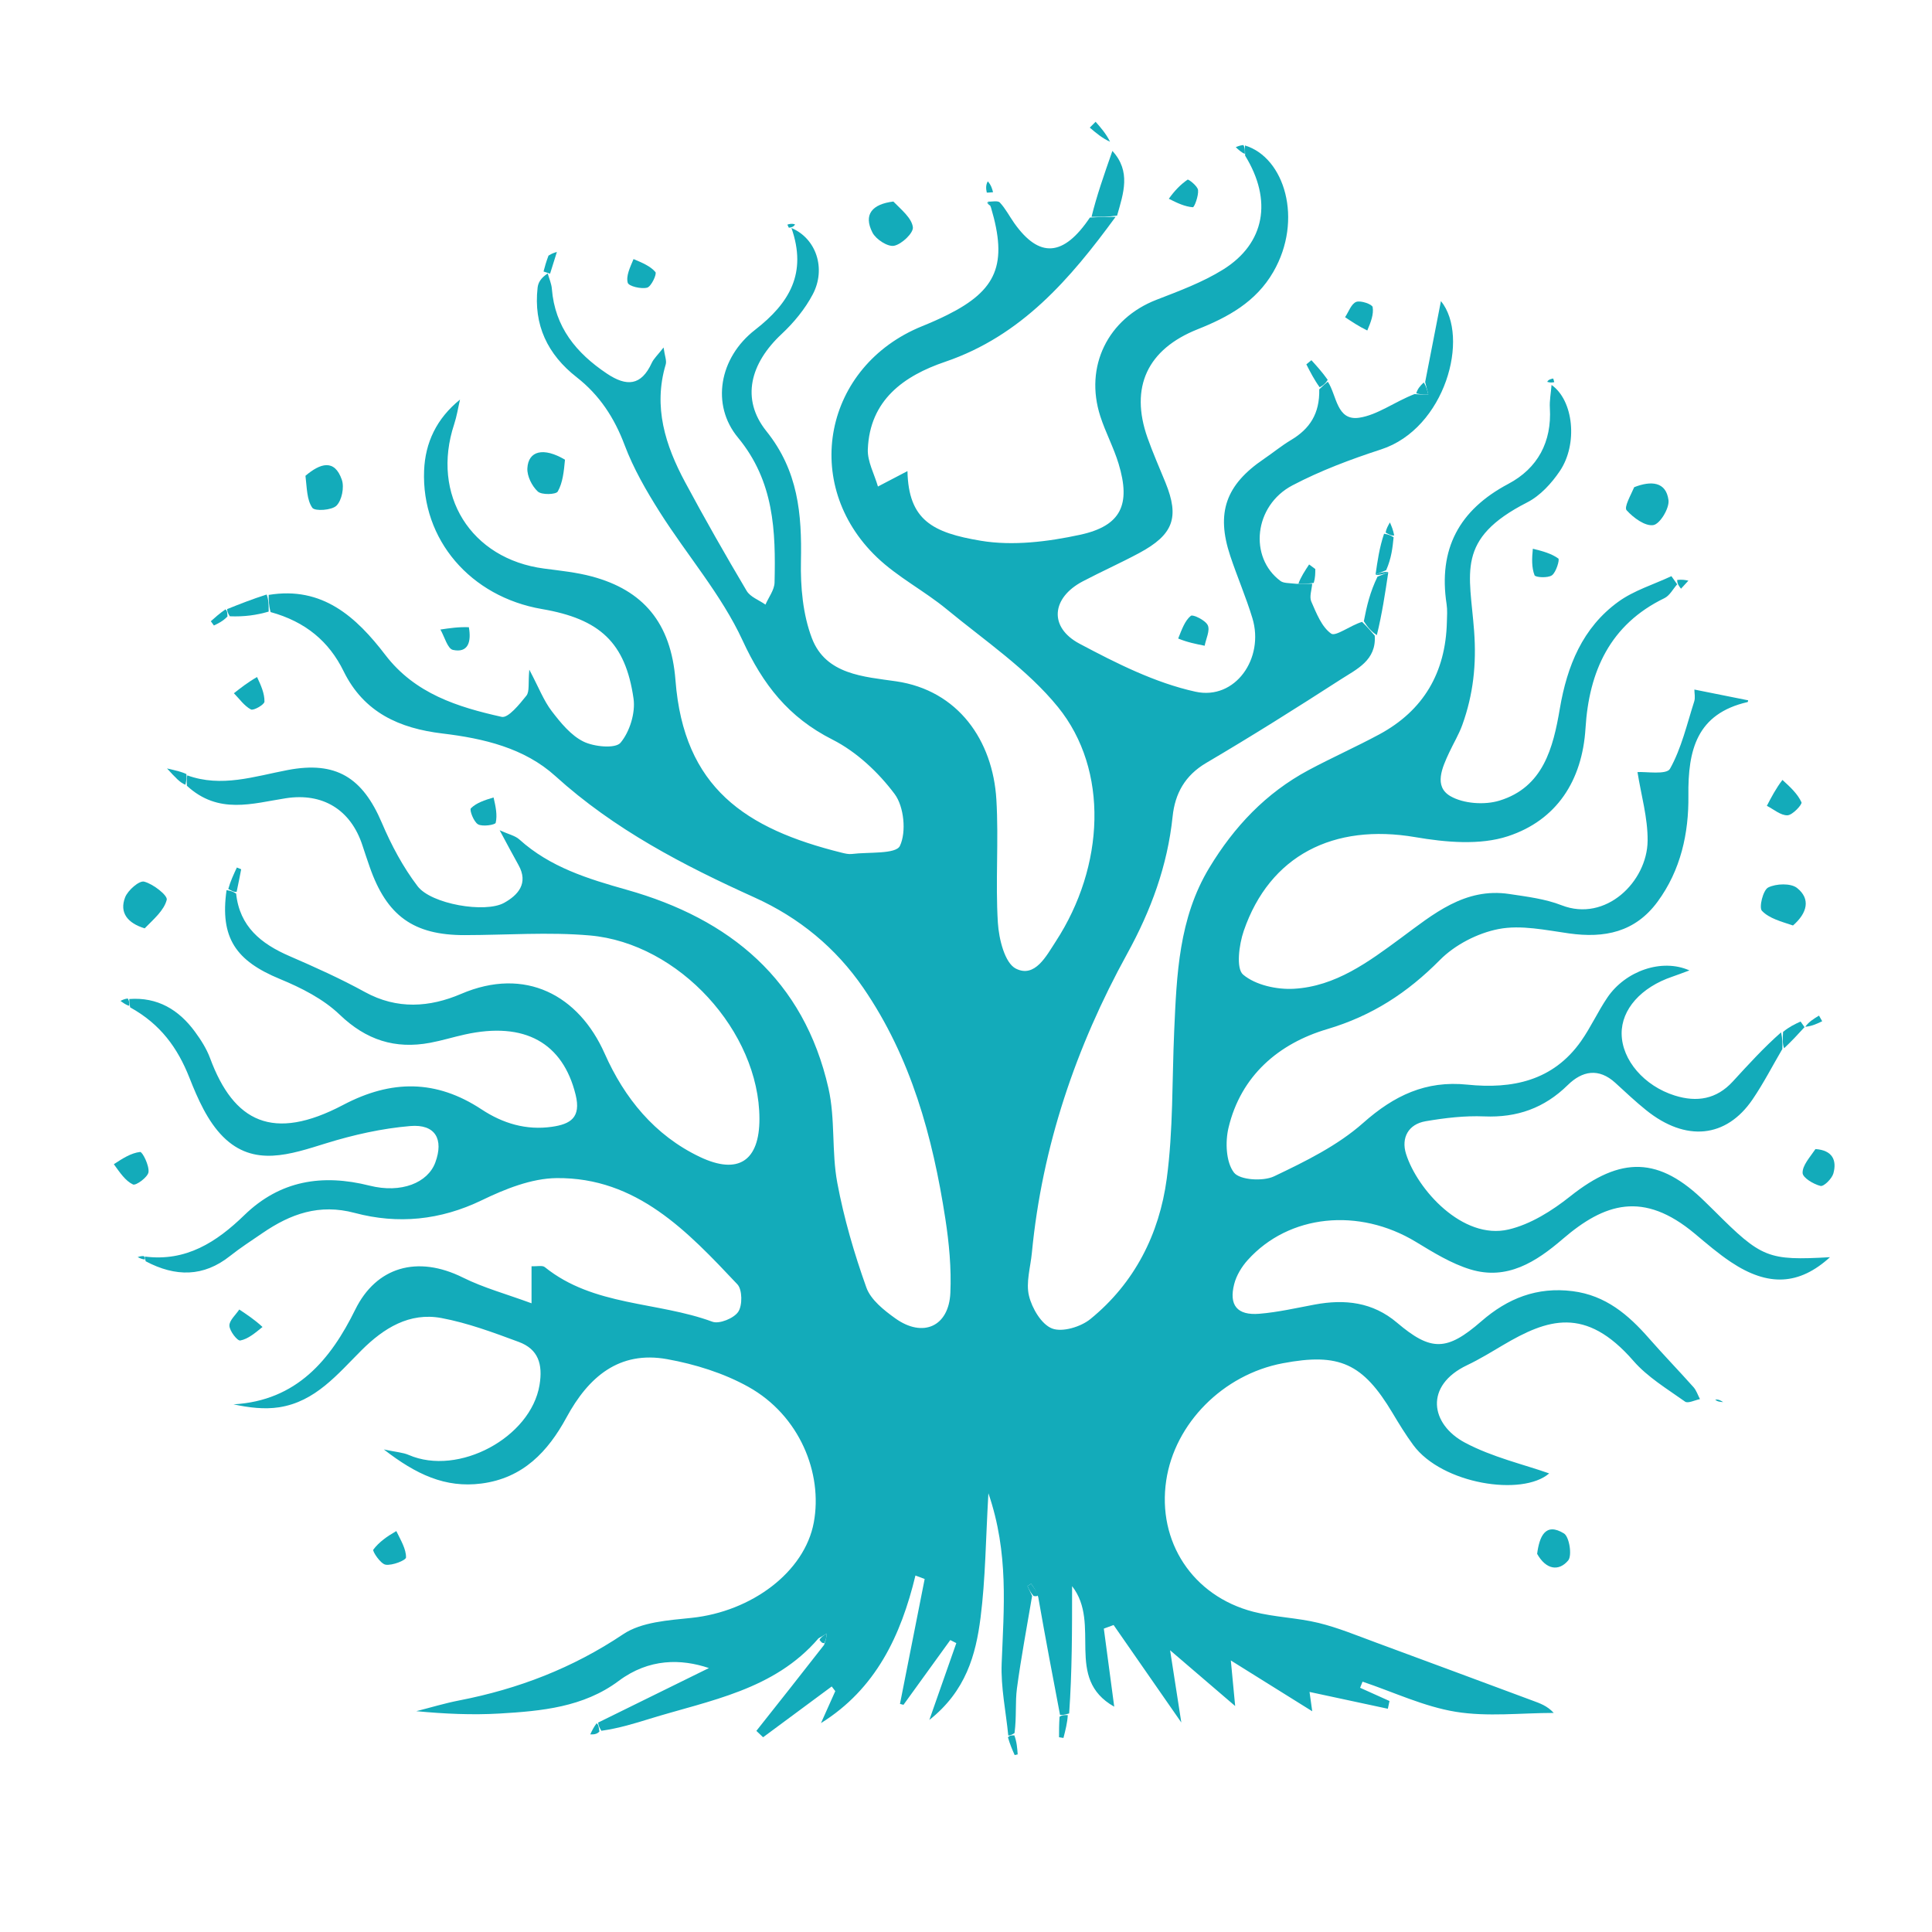
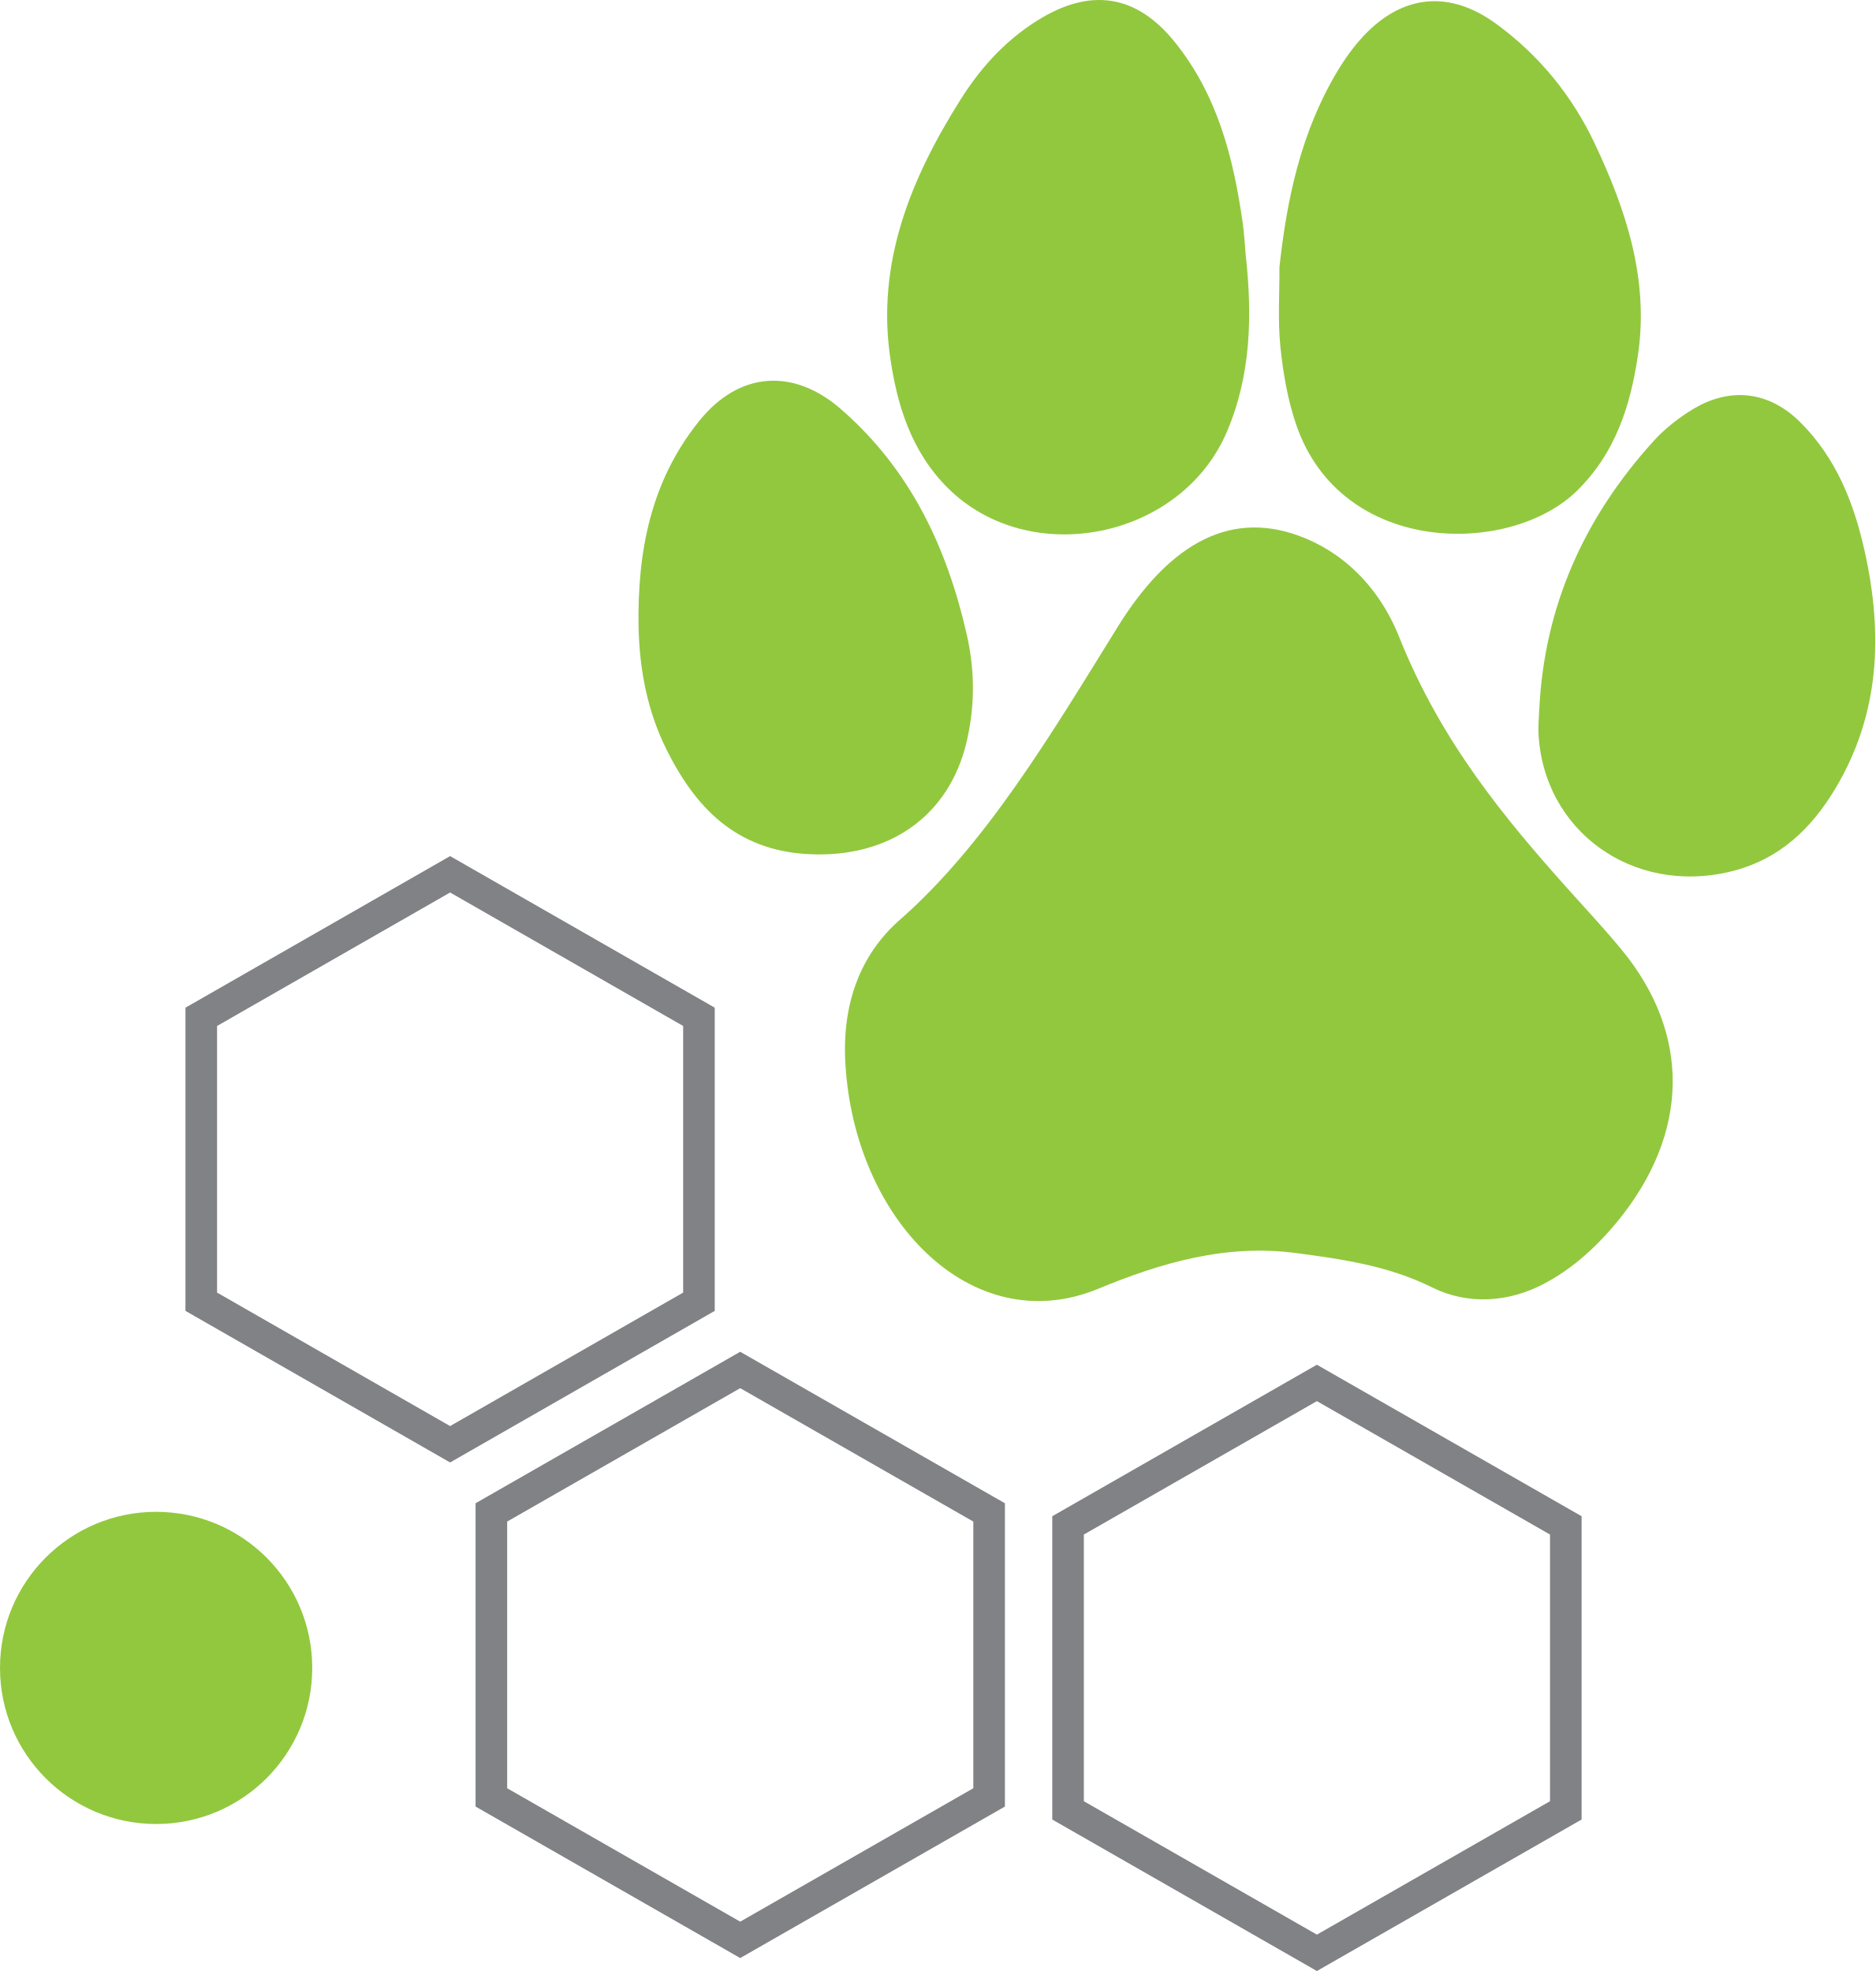
- <svg xmlns="http://www.w3.org/2000/svg" version="1.1" id="Layer_1" x="0px" y="0px" width="100%" viewBox="0 0 374 374" enable-background="new 0 0 374 374" xml:space="preserve">
-   <path fill="#13ABBA" opacity="1" stroke="none" d=" M115.787,333.462   C123.152,329.837 130.517,326.212 137.234,322.905   C131.889,321.103 125.656,320.994 119.77,325.393   C112.937,330.499 104.807,331.229 96.717,331.708   C91.405,332.022 86.059,331.767 80.587,331.254   C83.358,330.551 86.103,329.714 88.905,329.17   C100.32,326.953 110.857,322.91 120.638,316.355   C124.186,313.977 129.371,313.663 133.892,313.188   C145.497,311.966 155.754,304.318 157.534,294.731   C159.304,285.199 154.8,273.993 144.86,268.461   C140.091,265.806 134.553,264.084 129.153,263.11   C119.85,261.433 113.921,266.544 109.673,274.371   C106.087,280.979 101.262,286.152 93.168,287.187   C86.208,288.077 80.56,285.438 74.305,280.588   C76.683,281.097 77.997,281.163 79.128,281.653   C88.756,285.825 102.754,278.269 104.441,268.121   C105.117,264.055 104.186,261.169 100.425,259.773   C95.533,257.957 90.566,256.108 85.467,255.151   C79.266,253.987 74.274,257.105 69.991,261.378   C65.332,266.028 61.054,271.341 54.029,272.424   C51.177,272.863 48.2,272.496 45.195,271.855   C57.464,271.158 64.017,263.171 68.77,253.517   C72.832,245.266 80.777,242.915 89.628,247.32   C93.595,249.294 97.957,250.475 102.896,252.294   C102.896,249.002 102.896,247.223 102.896,245.12   C103.986,245.172 104.986,244.906 105.462,245.289   C114.931,252.914 127.23,251.922 137.907,255.862   C139.24,256.353 142.061,255.203 142.906,253.947   C143.741,252.707 143.711,249.648 142.746,248.624   C133.096,238.385 123.246,227.901 107.744,228.059   C102.884,228.109 97.766,230.17 93.266,232.345   C85.236,236.228 77.01,237.022 68.673,234.801   C61.795,232.968 56.245,234.99 50.83,238.691   C48.701,240.147 46.526,241.552 44.508,243.152   C39.415,247.191 34.005,247.231 28.199,244.158   C28.08,243.626 28.031,243.245 28.031,243.245   C35.992,244.268 41.899,240.473 47.297,235.229   C54.2,228.523 62.363,227.209 71.543,229.518   C77.69,231.064 82.818,228.966 84.269,225.032   C85.93,220.529 84.274,217.571 79.417,217.981   C73.936,218.443 68.431,219.681 63.162,221.31   C56.197,223.463 49.134,225.99 43.191,220.061   C40.189,217.066 38.276,212.706 36.676,208.647   C34.387,202.839 31.065,198.254 25.195,195.006   C25.032,194.095 25.029,193.743 25.026,193.39   C30.507,192.991 34.604,195.462 37.73,199.712   C38.894,201.294 39.992,203.021 40.67,204.849   C45.249,217.208 52.81,221.07 66.436,213.89   C75.769,208.972 84.446,208.968 93.231,214.763   C97.338,217.473 101.872,218.841 106.851,218.125   C110.421,217.611 112.522,216.357 111.429,211.922   C108.955,201.883 101.587,197.696 89.987,200.26   C87.74,200.757 85.53,201.441 83.271,201.864   C76.487,203.133 70.885,201.343 65.746,196.411   C62.582,193.374 58.309,191.216 54.183,189.514   C45.663,186 42.547,181.555 43.855,172.32   C44.855,172.448 45.284,172.716 45.712,172.985   C46.385,179.377 50.548,182.703 56.026,185.077   C60.975,187.221 65.917,189.443 70.637,192.038   C76.874,195.467 83.194,195.001 89.254,192.404   C101.691,187.073 112.043,192.658 117.056,203.957   C120.864,212.542 126.706,219.787 135.502,223.968   C142.894,227.481 147.026,224.755 147.013,216.567   C146.986,199.735 131.466,182.598 114.179,181.087   C106.158,180.387 98.022,181.014 89.939,181.021   C80.053,181.031 74.87,177.3 71.564,167.817   C71.079,166.427 70.613,165.03 70.155,163.631   C67.885,156.709 62.447,153.431 55.347,154.524   C48.9,155.516 42.303,157.762 36.179,152.108   C36.1,150.904 36.178,150.5 36.256,150.097   C42.888,152.494 49.243,150.29 55.703,149.062   C65.033,147.288 70.179,150.501 73.92,159.287   C75.753,163.594 78.018,167.856 80.843,171.561   C83.483,175.024 93.918,176.805 97.578,174.779   C100.265,173.29 102.371,171.005 100.36,167.436   C99.254,165.473 98.211,163.476 96.724,160.723   C98.438,161.502 99.714,161.76 100.546,162.511   C106.501,167.886 113.825,170.129 121.336,172.247   C141.329,177.885 155.616,189.685 160.377,210.679   C161.72,216.598 160.962,222.973 162.084,228.967   C163.371,235.844 165.356,242.645 167.712,249.238   C168.562,251.614 171.117,253.64 173.327,255.219   C178.678,259.041 183.688,256.783 183.973,250.269   C184.182,245.507 183.73,240.65 183,235.923   C180.55,220.042 176.355,204.691 167.123,191.241   C161.798,183.483 154.71,177.644 146.076,173.74   C132.257,167.493 118.919,160.572 107.506,150.23   C101.51,144.798 93.625,142.945 85.646,141.991   C77.375,141.002 70.449,137.967 66.51,129.924   C63.698,124.182 59.136,120.34 52.378,118.486   C52.01,117.077 52.008,116.121 52.007,115.166   C62.415,113.434 68.979,119.447 74.597,126.788   C80.34,134.292 88.598,136.871 97.118,138.772   C98.379,139.053 100.559,136.336 101.898,134.671   C102.542,133.87 102.218,132.289 102.465,129.635   C104.328,133.164 105.261,135.649 106.806,137.664   C108.533,139.914 110.512,142.358 112.951,143.557   C115.01,144.569 119.132,144.965 120.126,143.779   C121.903,141.657 123.036,137.992 122.64,135.229   C121.082,124.356 116.089,119.818 104.918,117.901   C91.073,115.525 81.563,104.46 82.099,91.082   C82.314,85.702 84.497,81.029 89.049,77.353   C88.677,78.948 88.426,80.584 87.915,82.133   C83.403,95.799 91.122,108.194 105.309,110.061   C108.42,110.471 111.578,110.787 114.593,111.597   C124.476,114.255 129.9,120.535 130.761,131.694   C132.368,152.513 144.322,160.446 162.932,165.065   C163.574,165.224 164.267,165.394 164.906,165.314   C168.163,164.91 173.42,165.388 174.204,163.75   C175.484,161.075 175.002,156.141 173.187,153.712   C170.04,149.501 165.791,145.518 161.133,143.163   C152.642,138.869 147.707,132.547 143.745,123.969   C139.657,115.12 133,107.48 127.726,99.147   C125.116,95.022 122.625,90.703 120.915,86.158   C118.922,80.862 116.057,76.484 111.632,73.024   C106.004,68.623 103.252,62.902 104.07,55.684   C104.178,54.728 104.676,53.816 106.03,52.937   C106.306,53.93 106.751,54.91 106.831,55.919   C107.421,63.327 111.538,68.336 117.478,72.317   C121.31,74.884 124.125,74.7 126.168,70.253   C126.553,69.416 127.304,68.746 128.455,67.269   C128.684,68.913 129.087,69.826 128.87,70.553   C126.412,78.777 128.803,86.218 132.626,93.342   C136.435,100.442 140.428,107.448 144.539,114.378   C145.244,115.567 146.941,116.168 148.18,117.041   C148.794,115.618 149.907,114.207 149.94,112.771   C150.175,102.794 149.867,93.175 142.843,84.688   C137.622,78.379 139.209,69.252 146.154,63.861   C152.879,58.639 156.258,52.851 153.211,44.137   C158.029,46.174 159.937,52.007 157.357,56.94   C155.861,59.799 153.674,62.452 151.303,64.667   C145.266,70.306 143.356,77.224 148.358,83.464   C154.521,91.151 155.238,99.491 155.048,108.628   C154.944,113.608 155.419,118.947 157.167,123.54   C159.863,130.625 167.272,130.986 173.462,131.889   C185.482,133.641 192.193,143.342 192.879,154.771   C193.355,162.698 192.678,170.695 193.169,178.62   C193.363,181.761 194.503,186.429 196.661,187.511   C200.345,189.359 202.536,185.075 204.387,182.231   C213.849,167.697 214.708,149.078 204.812,136.881   C198.868,129.556 190.652,124.033 183.26,117.938   C178.935,114.373 173.787,111.735 169.765,107.89   C154.919,93.698 159.514,70.848 178.505,63.146   C180.171,62.471 181.823,61.746 183.43,60.942   C192.965,56.172 195.099,51.152 191.842,40.193   C191.526,39.309 191.343,39.174 191.161,39.039   C191.98,39.074 193.149,38.778 193.551,39.205   C194.654,40.376 195.406,41.872 196.349,43.201   C201.196,50.029 205.874,49.704 210.984,42.114   C213.136,41.981 214.545,41.984 215.954,41.987   C207.193,53.964 197.75,65.008 182.956,70.039   C174.974,72.753 168.369,77.439 167.994,86.978   C167.9,89.349 169.261,91.778 169.954,94.181   C171.94,93.144 173.926,92.106 175.668,91.196   C175.873,100.686 180.521,103.125 189.892,104.684   C196.075,105.713 202.853,104.866 209.076,103.523   C217.062,101.799 218.924,97.647 216.543,89.781   C215.595,86.65 214.012,83.714 213.004,80.597   C209.878,70.931 214.479,61.672 223.859,58.037   C228.272,56.327 232.805,54.653 236.789,52.168   C244.886,47.117 246.355,38.772 241.039,30.141   C240.994,29.023 241.001,28.593 241.008,28.162   C248.666,30.476 252.335,42.532 246.482,52.65   C243.117,58.466 237.709,61.405 231.822,63.748   C222.129,67.607 218.675,74.937 222.133,84.736   C223.172,87.679 224.446,90.539 225.621,93.434   C228.355,100.172 227.157,103.5 220.504,107.07   C216.922,108.992 213.199,110.65 209.599,112.541   C203.554,115.716 202.973,121.416 208.976,124.608   C216.119,128.406 223.621,132.19 231.423,133.902   C239.123,135.592 244.802,127.436 242.441,119.662   C241.202,115.582 239.494,111.646 238.148,107.595   C235.373,99.247 237.294,93.851 244.648,88.857   C246.422,87.653 248.086,86.274 249.922,85.179   C253.512,83.037 255.489,80.111 255.382,75.367   C256.179,74.582 256.611,74.235 257.044,73.889   C258.792,76.536 258.721,81.531 263.132,80.862   C266.68,80.324 269.927,77.802 273.834,76.284   C275.073,76.394 275.784,76.381 276.496,76.367   C276.292,75.564 276.089,74.761 275.885,73.957   C276.911,68.691 277.938,63.425 278.94,58.281   C284.586,65.246 279.782,82.951 267.362,86.995   C261.496,88.905 255.633,91.099 250.188,93.96   C242.736,97.875 241.713,107.897 247.886,112.472   C248.474,112.907 249.423,112.854 250.967,113.015   C252.493,113.003 253.255,113.004 254.017,113.005   C253.932,114.168 253.43,115.515 253.845,116.457   C254.838,118.713 255.85,121.366 257.695,122.662   C258.555,123.265 261.367,121.087 263.673,120.382   C264.742,121.413 265.433,122.23 266.124,123.048   C266.468,127.851 262.605,129.548 259.51,131.545   C250.94,137.074 242.303,142.51 233.514,147.68   C229.379,150.113 227.46,153.623 226.997,158.057   C226.001,167.584 222.832,176.208 218.192,184.643   C208.279,202.659 201.736,221.903 199.752,242.52   C199.484,245.313 198.566,248.277 199.195,250.857   C199.785,253.275 201.61,256.378 203.665,257.171   C205.653,257.938 209.213,256.861 211.071,255.35   C219.635,248.387 224.427,238.883 225.859,228.19   C227.123,218.761 226.879,209.13 227.302,199.588   C227.787,188.677 228.184,177.78 234.09,167.996   C238.901,160.026 245.064,153.496 253.304,149.085   C257.803,146.677 262.479,144.598 266.972,142.181   C275.591,137.545 279.841,130.182 280.088,120.453   C280.118,119.288 280.209,118.099 280.034,116.957   C278.407,106.305 282.424,98.738 291.976,93.674   C297.66,90.661 300.423,85.567 300.024,78.946   C299.941,77.57 300.219,76.173 300.352,74.517   C304.631,77.519 305.467,85.956 301.977,91.154   C300.371,93.547 298.16,95.966 295.649,97.247   C281.703,104.364 284.527,110.817 285.365,122.204   C285.838,128.637 285.19,134.462 283.081,140.318   C282.415,142.168 281.373,143.88 280.539,145.671   C279.186,148.58 277.499,152.235 280.786,154.129   C283.317,155.586 287.373,155.864 290.242,154.992   C298.751,152.405 300.665,144.754 301.953,137.188   C303.363,128.914 306.342,121.52 313.268,116.494   C316.3,114.293 320.102,113.154 323.555,111.533   C323.927,112.059 324.3,112.586 324.672,113.112   C323.861,114.023 323.225,115.297 322.211,115.789   C311.652,120.901 307.605,129.979 306.926,140.968   C306.295,151.184 301.289,158.782 291.931,161.871   C286.492,163.666 279.835,163.059 273.978,162.056   C258.149,159.347 245.79,165.607 240.768,180.199   C239.853,182.859 239.247,187.487 240.645,188.669   C243.041,190.695 247.181,191.602 250.497,191.408   C258.559,190.938 264.906,186.217 271.21,181.57   C277.439,176.978 283.554,171.764 292.173,173.062   C295.585,173.576 299.118,174.001 302.293,175.241   C310.843,178.58 318.87,170.664 318.949,162.756   C318.994,158.314 317.681,153.859 316.989,149.462   C318.576,149.348 322.605,150.028 323.276,148.829   C325.502,144.851 326.554,140.207 327.968,135.79   C328.204,135.053 328.001,134.176 328.001,133.484   C331.622,134.209 334.991,134.884 338.385,135.564   C338.416,135.418 338.408,135.881 338.299,135.906   C328.459,138.171 326.74,145.164 326.842,154.032   C326.925,161.272 325.375,168.445 320.869,174.562   C316.52,180.468 310.601,181.656 303.73,180.69   C299.21,180.055 294.441,179.007 290.111,179.843   C286.044,180.628 281.65,182.894 278.739,185.835   C272.454,192.183 265.625,196.64 256.893,199.231   C247.561,201.999 240.208,208.212 237.813,218.331   C237.162,221.082 237.323,224.965 238.869,226.982   C239.988,228.443 244.506,228.73 246.639,227.715   C252.679,224.838 258.933,221.768 263.873,217.388   C269.876,212.064 276.022,209.14 284.019,209.964   C292.734,210.862 300.644,209.245 306.067,201.54   C307.958,198.854 309.323,195.799 311.175,193.081   C314.656,187.972 321.675,185.464 327.041,187.854   C325.545,188.404 324.643,188.758 323.727,189.068   C317.673,191.117 313.864,195.405 313.919,200.127   C313.977,205.227 318.298,210.221 324.189,212.072   C328.491,213.424 332.288,212.79 335.424,209.374   C338.453,206.074 341.468,202.761 344.795,199.842   C345.077,201.176 345.053,202.123 345.028,203.071   C343.121,206.327 341.388,209.703 339.271,212.816   C334.163,220.324 326.331,221.078 318.663,214.908   C316.599,213.247 314.665,211.422 312.71,209.631   C309.481,206.673 306.287,207.297 303.488,210.049   C298.948,214.513 293.672,216.381 287.317,216.115   C283.551,215.958 279.706,216.413 275.975,217.051   C272.618,217.625 271.213,220.274 272.179,223.359   C274.337,230.252 283.135,240.093 292.033,238.006   C296.293,237.007 300.457,234.378 303.956,231.596   C313.801,223.765 321.188,223.872 330.116,232.692   C330.709,233.278 331.313,233.852 331.902,234.441   C341.019,243.55 342.256,244.045 354.254,243.37   C348.309,248.775 342.323,249.139 335.098,244.325   C332.633,242.683 330.366,240.728 328.088,238.822   C318.105,230.466 310.6,232.895 302.511,239.85   C297.368,244.273 291.745,247.899 284.64,245.732   C280.925,244.598 277.46,242.449 274.095,240.408   C263.064,233.719 249.513,235.057 241.533,243.924   C240.367,245.219 239.35,246.892 238.921,248.559   C237.859,252.675 239.5,254.67 243.779,254.321   C247.387,254.027 250.955,253.2 254.528,252.535   C260.333,251.455 265.732,252.059 270.424,256.038   C277.012,261.624 280.059,261.608 286.765,255.772   C291.861,251.338 297.533,249.075 304.419,249.944   C310.821,250.751 315.214,254.506 319.223,259.085   C322.027,262.287 324.995,265.343 327.825,268.523   C328.395,269.162 328.671,270.064 329.082,270.844   C328.102,271.034 326.762,271.73 326.202,271.331   C322.738,268.864 318.94,266.594 316.197,263.438   C306.905,252.75 299.541,255.321 290.913,260.413   C288.643,261.753 286.386,263.142 284.01,264.272   C275.684,268.229 276.891,275.713 283.607,279.281   C288.903,282.094 294.957,283.48 299.895,285.225   C294.684,289.726 279.172,287.305 273.59,279.744   C272.128,277.764 270.837,275.649 269.573,273.533   C263.821,263.908 259.257,261.826 248.3,263.905   C236.766,266.093 227.396,275.534 225.755,286.619   C224.006,298.435 230.863,308.956 242.618,312.005   C246.738,313.074 251.11,313.157 255.25,314.168   C259.025,315.09 262.661,316.603 266.324,317.951   C276.456,321.678 286.568,325.458 296.691,329.211   C298.103,329.734 299.529,330.219 300.774,331.591   C294.435,331.591 287.967,332.378 281.793,331.369   C275.631,330.362 269.762,327.555 263.765,325.538   C263.607,325.933 263.45,326.328 263.292,326.723   C265.19,327.577 267.087,328.431 268.984,329.285   C268.877,329.784 268.769,330.284 268.661,330.783   C263.583,329.693 258.506,328.603 253.502,327.529   C253.659,328.649 253.867,330.147 254.024,331.27   C248.898,328.071 243.779,324.876 238.266,321.436   C238.602,324.966 238.867,327.75 239.106,330.257   C235.08,326.806 231.148,323.436 226.509,319.46   C227.395,325.162 228.042,329.325 228.682,333.445   C224.133,326.896 219.853,320.735 215.573,314.574   C214.942,314.806 214.312,315.038 213.681,315.27   C214.331,320.149 214.981,325.029 215.694,330.384   C205.935,324.881 213.277,314.423 207.537,307.05   C207.537,315.755 207.537,323.554 206.97,331.687   C206.003,332.003 205.603,331.984 205.202,331.966   C203.799,324.601 202.397,317.236 200.983,309.169   C200.513,307.838 200.055,307.211 199.597,306.583   C199.366,306.737 199.134,306.891 198.903,307.045   C199.201,307.678 199.499,308.311 199.797,308.944   C198.798,314.907 197.662,320.851 196.862,326.84   C196.502,329.536 196.813,332.322 196.393,335.492   C195.705,335.932 195.445,335.947 195.185,335.962   C194.722,331.314 193.727,326.646 193.904,322.023   C194.312,311.341 195.323,300.677 191.336,289.066   C190.817,297.964 190.776,305.634 189.812,313.186   C188.899,320.34 186.983,327.351 179.905,332.947   C181.909,327.236 183.517,322.655 185.125,318.074   C184.736,317.878 184.347,317.682 183.958,317.486   C180.937,321.665 177.917,325.843 174.896,330.022   C174.671,329.962 174.445,329.902 174.219,329.843   C175.812,321.783 177.405,313.724 178.998,305.664   C178.403,305.44 177.808,305.216 177.213,304.991   C174.4,316.631 169.55,326.936 158.925,333.563   C159.849,331.5 160.772,329.436 161.696,327.373   C161.466,327.072 161.236,326.77 161.006,326.468   C156.578,329.746 152.15,333.024 147.721,336.302   C147.287,335.89 146.853,335.479 146.419,335.067   C150.673,329.696 154.928,324.326 159.524,318.429   C159.93,317.342 159.993,316.781 160.057,316.219   C159.518,316.532 158.98,316.845 158.441,317.157   C149.853,327.17 137.43,329.133 125.781,332.722   C122.81,333.638 119.841,334.559 116.415,335.048   C115.902,334.232 115.844,333.847 115.787,333.462  z" />
-   <path fill="#13ABBA" opacity="1" stroke="none" d=" M28.006,179.712   C24.707,178.708 23.073,176.681 24.218,173.715   C24.748,172.343 26.946,170.425 27.901,170.668   C29.647,171.112 32.487,173.343 32.278,174.18   C31.764,176.229 29.774,177.907 28.006,179.712  z" />
-   <path fill="#13ABBA" opacity="1" stroke="none" d=" M347.089,179.156   C344.816,178.394 342.482,177.797 341.078,176.318   C340.465,175.672 341.3,172.292 342.294,171.799   C343.827,171.038 346.662,170.934 347.877,171.898   C350.538,174.007 349.87,176.743 347.089,179.156  z" />
-   <path fill="#13ABBA" opacity="1" stroke="none" d=" M172.938,39.012   C174.551,40.665 176.492,42.217 176.715,43.984   C176.854,45.092 174.56,47.281 173.077,47.577   C171.853,47.82 169.563,46.331 168.892,45.022   C167.098,41.523 168.835,39.513 172.938,39.012  z" />
-   <path fill="#13ABBA" opacity="1" stroke="none" d=" M59.132,92.105   C61.987,89.68 64.763,88.78 66.175,92.88   C66.674,94.329 66.177,96.843 65.141,97.881   C64.236,98.789 60.949,98.999 60.458,98.297   C59.384,96.763 59.418,94.453 59.132,92.105  z" />
-   <path fill="#13ABBA" opacity="1" stroke="none" d=" M316.352,94.31   C319.633,93.021 322.523,93.234 322.989,96.813   C323.193,98.375 321.346,101.429 320.064,101.647   C318.484,101.916 316.191,100.23 314.884,98.779   C314.356,98.192 315.618,95.992 316.352,94.31  z" />
-   <path fill="#13ABBA" opacity="1" stroke="none" d=" M109.371,88.989   C109.155,91.256 108.952,93.422 107.972,95.147   C107.628,95.752 104.856,95.837 104.116,95.155   C102.979,94.109 102.011,92.164 102.089,90.658   C102.264,87.248 105.229,86.531 109.371,88.989  z" />
-   <path fill="#13ABBA" opacity="1" stroke="none" d=" M216.245,41.74   C214.545,41.984 213.136,41.981 211.305,41.966   C212.287,37.937 213.692,33.92 215.338,29.215   C218.968,33.178 217.497,37.372 216.245,41.74  z" />
-   <path fill="#13ABBA" opacity="1" stroke="none" d=" M345.046,150.981   C346.605,152.389 347.995,153.702 348.735,155.313   C348.918,155.712 347.012,157.792 346.02,157.827   C344.714,157.874 343.363,156.665 342.031,155.996   C342.9,154.329 343.769,152.662 345.046,150.981  z" />
-   <path fill="#13ABBA" opacity="1" stroke="none" d=" M297.561,300.797   C297.996,297.483 299.123,294.618 302.753,296.847   C303.796,297.487 304.363,301.133 303.57,302.078   C301.792,304.199 299.316,303.926 297.561,300.797  z" />
-   <path fill="#13ABBA" opacity="1" stroke="none" d=" M76.72,296.387   C77.63,298.252 78.623,299.88 78.598,301.493   C78.589,302.041 75.923,303.104 74.642,302.894   C73.66,302.733 72.051,300.272 72.265,299.985   C73.37,298.5 74.974,297.387 76.72,296.387  z" />
-   <path fill="#13ABBA" opacity="1" stroke="none" d=" M351.44,222.439   C354.744,222.661 355.61,224.625 354.908,227.156   C354.625,228.175 353.05,229.729 352.42,229.576   C351.067,229.246 348.978,227.994 348.951,227.068   C348.909,225.605 350.313,224.1 351.44,222.439  z" />
-   <path fill="#13ABBA" opacity="1" stroke="none" d=" M22.036,225.371   C23.743,224.245 25.383,223.199 27.12,222.998   C27.569,222.946 28.913,225.623 28.747,226.904   C28.621,227.877 26.314,229.558 25.745,229.291   C24.272,228.597 23.224,227.002 22.036,225.371  z" />
-   <path fill="#13ABBA" opacity="1" stroke="none" d=" M228.074,123.607   C228.792,121.83 229.36,120.165 230.516,119.216   C230.917,118.887 233.356,120.066 233.806,121.043   C234.272,122.054 233.455,123.657 233.199,125.002   C231.518,124.669 229.836,124.335 228.074,123.607  z" />
-   <path fill="#13ABBA" opacity="1" stroke="none" d=" M50.818,256.877   C49.371,258.054 48.023,259.206 46.511,259.497   C45.96,259.603 44.453,257.68 44.409,256.64   C44.366,255.621 45.629,254.546 46.319,253.496   C47.83,254.501 49.341,255.506 50.818,256.877  z" />
-   <path fill="#13ABBA" opacity="1" stroke="none" d=" M266.534,122.948   C265.433,122.23 264.742,121.413 264.012,120.259   C264.592,117.268 265.21,114.613 266.665,111.624   C267.916,111.126 268.33,110.961 268.745,110.796   C268.144,114.813 267.543,118.831 266.534,122.948  z" />
-   <path fill="#13ABBA" opacity="1" stroke="none" d=" M49.761,131.062   C50.537,132.707 51.227,134.276 51.194,135.829   C51.182,136.396 49.086,137.61 48.572,137.338   C47.282,136.654 46.353,135.291 45.279,134.2   C46.649,133.126 48.019,132.052 49.761,131.062  z" />
-   <path fill="#13ABBA" opacity="1" stroke="none" d=" M296.729,106.225   C298.65,106.691 300.336,107.161 301.668,108.121   C301.95,108.324 301.261,110.754 300.434,111.362   C299.66,111.931 297.226,111.786 297.061,111.36   C296.474,109.845 296.545,108.076 296.729,106.225  z" />
-   <path fill="#13ABBA" opacity="1" stroke="none" d=" M122.641,50.152   C124.34,50.873 125.913,51.516 126.881,52.668   C127.189,53.035 126.082,55.467 125.279,55.683   C124.123,55.995 121.705,55.408 121.52,54.737   C121.157,53.419 121.961,51.779 122.641,50.152  z" />
-   <path fill="#13ABBA" opacity="1" stroke="none" d=" M264.681,63.978   C262.995,63.156 261.688,62.279 260.381,61.402   C261.077,60.367 261.573,58.824 262.529,58.446   C263.387,58.106 265.63,58.9 265.722,59.451   C265.957,60.866 265.338,62.423 264.681,63.978  z" />
-   <path fill="#13ABBA" opacity="1" stroke="none" d=" M90.763,121.42   C91.279,124.294 90.597,126.442 87.682,125.81   C86.636,125.583 86.049,123.242 85.253,121.867   C87.022,121.602 88.792,121.338 90.763,121.42  z" />
-   <path fill="#13ABBA" opacity="1" stroke="none" d=" M95.545,154.374   C95.965,156.165 96.303,157.803 95.957,159.281   C95.864,159.677 93.403,160.071 92.541,159.576   C91.698,159.092 90.834,156.793 91.156,156.473   C92.22,155.415 93.815,154.891 95.545,154.374  z" />
-   <path fill="#13ABBA" opacity="1" stroke="none" d=" M226.263,38.479   C227.335,36.968 228.515,35.725 229.897,34.778   C230.073,34.657 231.842,36.023 231.923,36.799   C232.039,37.915 231.205,40.14 230.911,40.118   C229.394,40.003 227.921,39.322 226.263,38.479  z" />
-   <path fill="#13ABBA" opacity="1" stroke="none" d=" M51.621,115.088   C52.008,116.121 52.01,117.077 52.011,118.392   C49.661,119.08 47.31,119.411 44.484,119.301   C43.997,118.542 43.986,118.224 43.975,117.907   C46.395,116.941 48.815,115.976 51.621,115.088  z" />
-   <path fill="#13ABBA" opacity="1" stroke="none" d=" M269.778,104.008   C269.573,106.018 269.368,108.027 268.339,110.376   C267.106,110.881 266.696,111.047 266.287,111.214   C266.652,108.631 267.018,106.049 267.928,103.324   C268.908,103.457 269.343,103.733 269.778,104.008  z" />
-   <path fill="#13ABBA" opacity="1" stroke="none" d=" M257.021,73.532   C256.611,74.235 256.179,74.582 255.46,74.966   C254.41,73.512 253.647,72.02 252.884,70.528   C253.211,70.262 253.537,69.996 253.864,69.729   C254.909,70.878 255.954,72.026 257.021,73.532  z" />
-   <path fill="#13ABBA" opacity="1" stroke="none" d=" M345.372,202.925   C345.053,202.123 345.077,201.176 345.168,199.76   C346.343,198.776 347.451,198.261 348.558,197.747   C348.814,198.11 349.069,198.473 349.324,198.836   C348.121,200.15 346.919,201.465 345.372,202.925  z" />
-   <path fill="#13ABBA" opacity="1" stroke="none" d=" M45.812,172.634   C45.284,172.716 44.855,172.448 44.191,172.086   C44.589,170.64 45.221,169.288 45.853,167.935   C46.131,168.048 46.409,168.16 46.687,168.273   C46.429,169.609 46.171,170.946 45.812,172.634  z" />
-   <path fill="#13ABBA" opacity="1" stroke="none" d=" M254.317,112.839   C253.255,113.004 252.493,113.003 251.35,112.995   C251.786,111.749 252.604,110.509 253.421,109.269   C253.82,109.565 254.218,109.861 254.616,110.157   C254.616,110.996 254.616,111.835 254.317,112.839  z" />
-   <path fill="#13ABBA" opacity="1" stroke="none" d=" M275.612,74.042   C276.089,74.761 276.292,75.564 276.496,76.367   C275.784,76.381 275.073,76.394 274.157,76.148   C274.414,75.301 274.876,74.714 275.612,74.042  z" />
-   <path fill="#13ABBA" opacity="1" stroke="none" d=" M205.107,332.334   C205.603,331.984 206.003,332.003 206.704,332.011   C206.625,333.48 206.245,334.958 205.865,336.436   C205.58,336.39 205.296,336.344 205.011,336.297   C205.011,335.099 205.011,333.9 205.107,332.334  z" />
-   <path fill="#13ABBA" opacity="1" stroke="none" d=" M106.18,49.483   C106.871,49.044 107.337,48.909 107.804,48.775   C107.363,50.179 106.922,51.583 106.482,52.987   C106.061,52.843 105.64,52.7 105.219,52.556   C105.465,51.634 105.71,50.711 106.18,49.483  z" />
-   <path fill="#13ABBA" opacity="1" stroke="none" d=" M214.883,27.433   C213.402,26.781 212.181,25.743 210.961,24.705   C211.337,24.327 211.713,23.949 212.089,23.571   C213.107,24.73 214.125,25.889 214.883,27.433  z" />
-   <path fill="#13ABBA" opacity="1" stroke="none" d=" M43.644,117.965   C43.986,118.224 43.997,118.542 44.034,119.336   C43.176,120.236 42.292,120.66 41.408,121.084   C41.209,120.809 41.011,120.534 40.813,120.259   C41.646,119.514 42.48,118.769 43.644,117.965  z" />
-   <path fill="#13ABBA" opacity="1" stroke="none" d=" M36.077,149.839   C36.178,150.5 36.1,150.904 35.9,151.912   C34.883,151.541 33.989,150.566 32.331,148.758   C34.253,149.201 35.076,149.391 36.077,149.839  z" />
-   <path fill="#13ABBA" opacity="1" stroke="none" d=" M195.122,336.315   C195.445,335.947 195.705,335.932 196.356,335.935   C196.832,337.176 196.918,338.398 197.005,339.62   C196.81,339.663 196.616,339.706 196.421,339.749   C195.967,338.722 195.513,337.695 195.122,336.315  z" />
-   <path fill="#13ABBA" opacity="1" stroke="none" d=" M349.464,198.771   C350.123,197.818 351.125,197.211 352.127,196.603   C352.332,196.967 352.537,197.332 352.742,197.696   C351.764,198.169 350.786,198.643 349.464,198.771  z" />
-   <path fill="#13ABBA" opacity="1" stroke="none" d=" M200.089,308.958   C199.499,308.311 199.201,307.678 198.903,307.045   C199.134,306.891 199.366,306.737 199.597,306.583   C200.055,307.211 200.513,307.838 200.962,308.779   C200.763,309.051 200.572,309.011 200.089,308.958  z" />
-   <path fill="#13ABBA" opacity="1" stroke="none" d=" M269.889,103.648   C269.343,103.733 268.908,103.457 268.232,103.09   C268.348,102.377 268.705,101.756 269.061,101.135   C269.374,101.853 269.687,102.571 269.889,103.648  z" />
-   <path fill="#13ABBA" opacity="1" stroke="none" d=" M191.218,35.104   C191.876,35.848 192.056,36.53 192.236,37.212   C191.813,37.233 191.037,37.334 191.021,37.263   C190.856,36.539 190.816,35.787 191.218,35.104  z" />
-   <path fill="#13ABBA" opacity="1" stroke="none" d=" M324.678,112.268   C325.671,112.156 326.257,112.28 326.842,112.405   C326.365,112.924 325.888,113.443 325.412,113.962   C325.031,113.477 324.65,112.991 324.678,112.268  z" />
-   <path fill="#13ABBA" opacity="1" stroke="none" d=" M115.495,333.592   C115.844,333.847 115.902,334.232 116.033,335.197   C115.493,335.767 114.88,335.757 114.267,335.748   C114.579,335.072 114.891,334.397 115.495,333.592  z" />
-   <path fill="#13ABBA" opacity="1" stroke="none" d=" M24.731,193.288   C25.029,193.743 25.032,194.095 25.021,194.713   C24.448,194.572 23.889,194.166 23.329,193.76   C23.698,193.569 24.066,193.378 24.731,193.288  z" />
-   <path fill="#13ABBA" opacity="1" stroke="none" d=" M240.691,28.077   C241.001,28.593 240.994,29.023 240.974,29.777   C240.381,29.564 239.802,29.028 239.222,28.493   C239.606,28.326 239.991,28.159 240.691,28.077  z" />
-   <path fill="#13ABBA" opacity="1" stroke="none" d=" M27.766,243.15   C28.031,243.245 28.08,243.626 28.04,243.814   C27.548,243.786 27.097,243.57 26.646,243.354   C26.931,243.255 27.217,243.155 27.766,243.15  z" />
-   <path fill="#13ABBA" opacity="1" stroke="none" d=" M266.327,111.224   C266.696,111.047 267.106,110.881 268.179,110.713   C268.843,110.711 268.663,110.782 268.704,110.789   C268.33,110.961 267.916,111.126 266.83,111.295   C266.159,111.299 266.367,111.235 266.327,111.224  z" />
-   <path fill="#13ABBA" opacity="1" stroke="none" d=" M299.516,73.922   C299.692,73.519 300.173,73.369 300.665,73.272   C300.689,73.267 300.806,73.731 300.879,73.977   C300.527,74.046 300.174,74.115 299.516,73.922  z" />
-   <path fill="#13ABBA" opacity="1" stroke="none" d=" M332.044,270.935   C332.698,270.86 333.136,271.14 333.574,271.42   C332.992,271.376 332.41,271.333 332.044,270.935  z" />
-   <path fill="#13ABBA" opacity="1" stroke="none" d=" M153.902,43.436   C153.691,43.881 153.223,44.029 152.744,44.08   C152.659,44.089 152.531,43.691 152.424,43.482   C152.829,43.356 153.234,43.23 153.902,43.436  z" />
-   <path fill="#13ABBA" opacity="1" stroke="none" d=" M191.804,39.771   C191.601,39.837 191.303,39.578 191.083,39.179   C191.343,39.174 191.526,39.309 191.804,39.771  z" />
-   <path fill="#13ABBA" opacity="1" stroke="none" d=" M158.641,317.445   C158.98,316.845 159.518,316.532 160.057,316.219   C159.993,316.781 159.93,317.342 159.576,318.088   C159.137,318.093 158.989,317.912 158.641,317.445  z" />
+ <svg xmlns="http://www.w3.org/2000/svg" id="Layer_1" data-name="Layer 1" viewBox="0 0 255.85 268.97">
+   <defs>
+     <style>
+       .cls-1 {
+         fill: none;
+         stroke: #808285;
+         stroke-miterlimit: 10;
+         stroke-width: 4.31px;
+       }
+ 
+       .cls-2 {
+         fill: #92c83e;
+         stroke-width: 0px;
+       }
+     </style>
+   </defs>
+   <polygon class="cls-1" points="134.95 245.28 134.95 206.39 100.99 186.95 67.04 206.39 67.04 245.28 100.99 264.72 134.95 245.28" />
+   <polygon class="cls-1" points="95.36 177.64 95.36 138.76 61.41 119.31 27.46 138.76 27.46 177.64 61.41 197.09 95.36 177.64" />
+   <polygon class="cls-1" points="213.63 247.05 213.63 208.16 179.67 188.72 145.72 208.16 145.72 247.05 179.67 266.49 213.63 247.05" />
+   <circle class="cls-2" cx="21.3" cy="227.61" r="21.3" />
+   <g>
+     <path class="cls-2" d="M210.77,175.13c-4.95,2.64-10.48,2.95-15.28.6-.03-.01-.05-.03-.08-.04-5.91-2.93-12.06-3.83-18.4-4.67-9.6-1.31-18.43,1.22-27.34,4.92-17.16,6.93-33.12-9.53-34.33-30.82-.47-8.05,1.97-14.79,7.42-19.59,11.72-10.28,20.6-25.24,29.72-39.96,6.59-10.64,14.73-16.11,24.72-12.46,5.68,2.06,10.83,6.64,13.71,13.85,5.7,14.26,14.37,24.71,23.17,34.53,2.42,2.7,4.87,5.32,7.15,8.09,9.44,11.44,9.38,25-.59,37.15-2.89,3.48-6.06,6.37-9.88,8.4Z" />
+     <path class="cls-2" d="M169.95,34.69c-.13-1.45-.2-2.9-.41-4.34-1.26-8.79-3.4-17.29-9.2-24.54-5.27-6.59-11.6-7.57-18.89-2.96-4.41,2.78-7.75,6.52-10.43,10.79-6.8,10.81-11.42,22.2-9.57,35.11.94,6.54,2.88,12.85,7.81,17.79,11.17,11.18,31.82,7.07,38.11-7.57,3.36-7.83,3.49-16.02,2.58-24.27Z" />
+     <path class="cls-2" d="M217.55,19.53c-3.05-6.42-7.48-11.93-13.38-16.25-6.34-4.65-12.75-4.08-18.1,1.59-1.4,1.49-2.61,3.19-3.65,4.93-4.92,8.26-6.84,17.31-7.86,26.65.02,3.63-.24,7.28.13,10.87.37,3.59.99,7.23,2.16,10.64,6.17,18.01,29.28,17.94,38.35,8.97,5.23-5.17,7.24-11.57,8.26-18.37,1.55-10.31-1.54-19.82-5.92-29.04Z" />
+     <path class="cls-2" d="M210.01,96.85c.66-13.97,6.05-26.16,15.63-36.7,1.53-1.68,3.43-3.17,5.42-4.36,5.11-3.05,10.37-2.34,14.55,1.82,4.98,4.96,7.37,11.16,8.81,17.68,2.48,11.19,2.1,22.14-4.05,32.38-3.26,5.43-7.65,9.67-14.28,11.27-13.38,3.23-25.57-5.59-26.19-18.95-.05-1.04.07-2.1.1-3.14Z" />
+     <path class="cls-2" d="M87.12,85.53c-.16-10.13,1.59-19.78,8.28-28.09,5.4-6.71,12.82-7.31,19.39-1.56,9.51,8.31,14.43,18.94,17.11,30.71,1.12,4.91,1.13,9.77-.02,14.64-2.39,10.15-10.6,15.9-21.57,15.33-10.01-.52-15.51-6.49-19.4-14.33-2.61-5.25-3.66-10.89-3.79-16.7Z" />
+   </g>
</svg>
